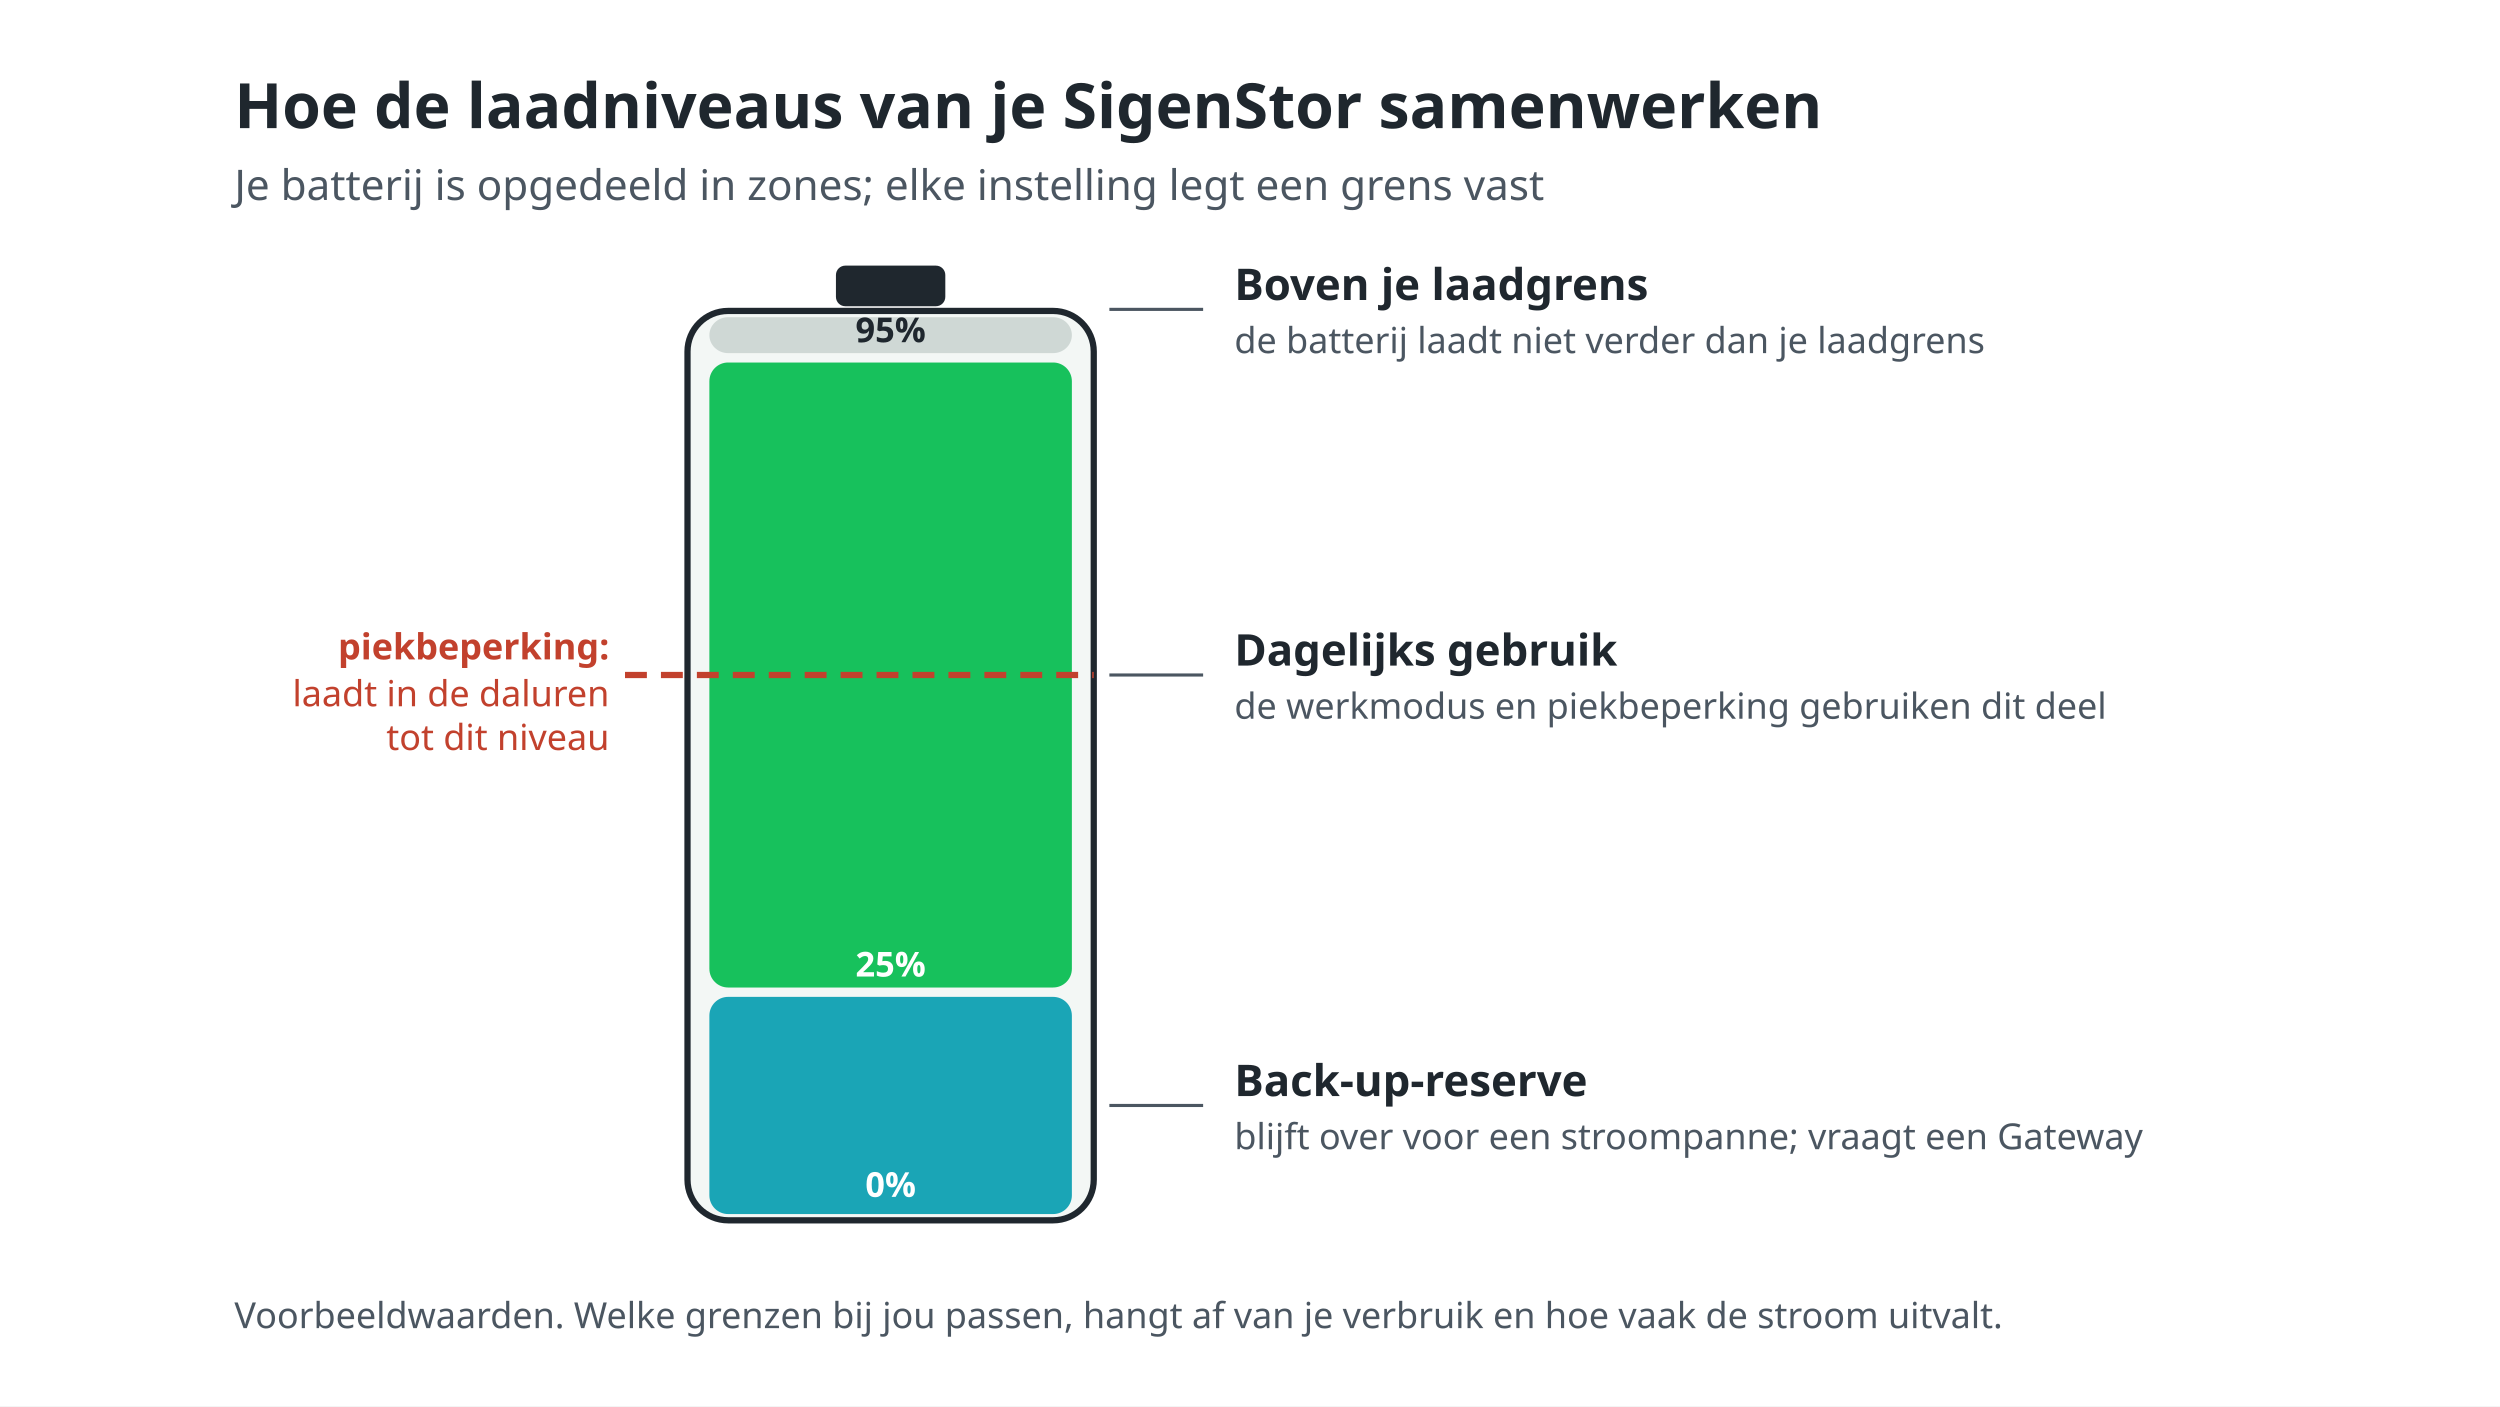
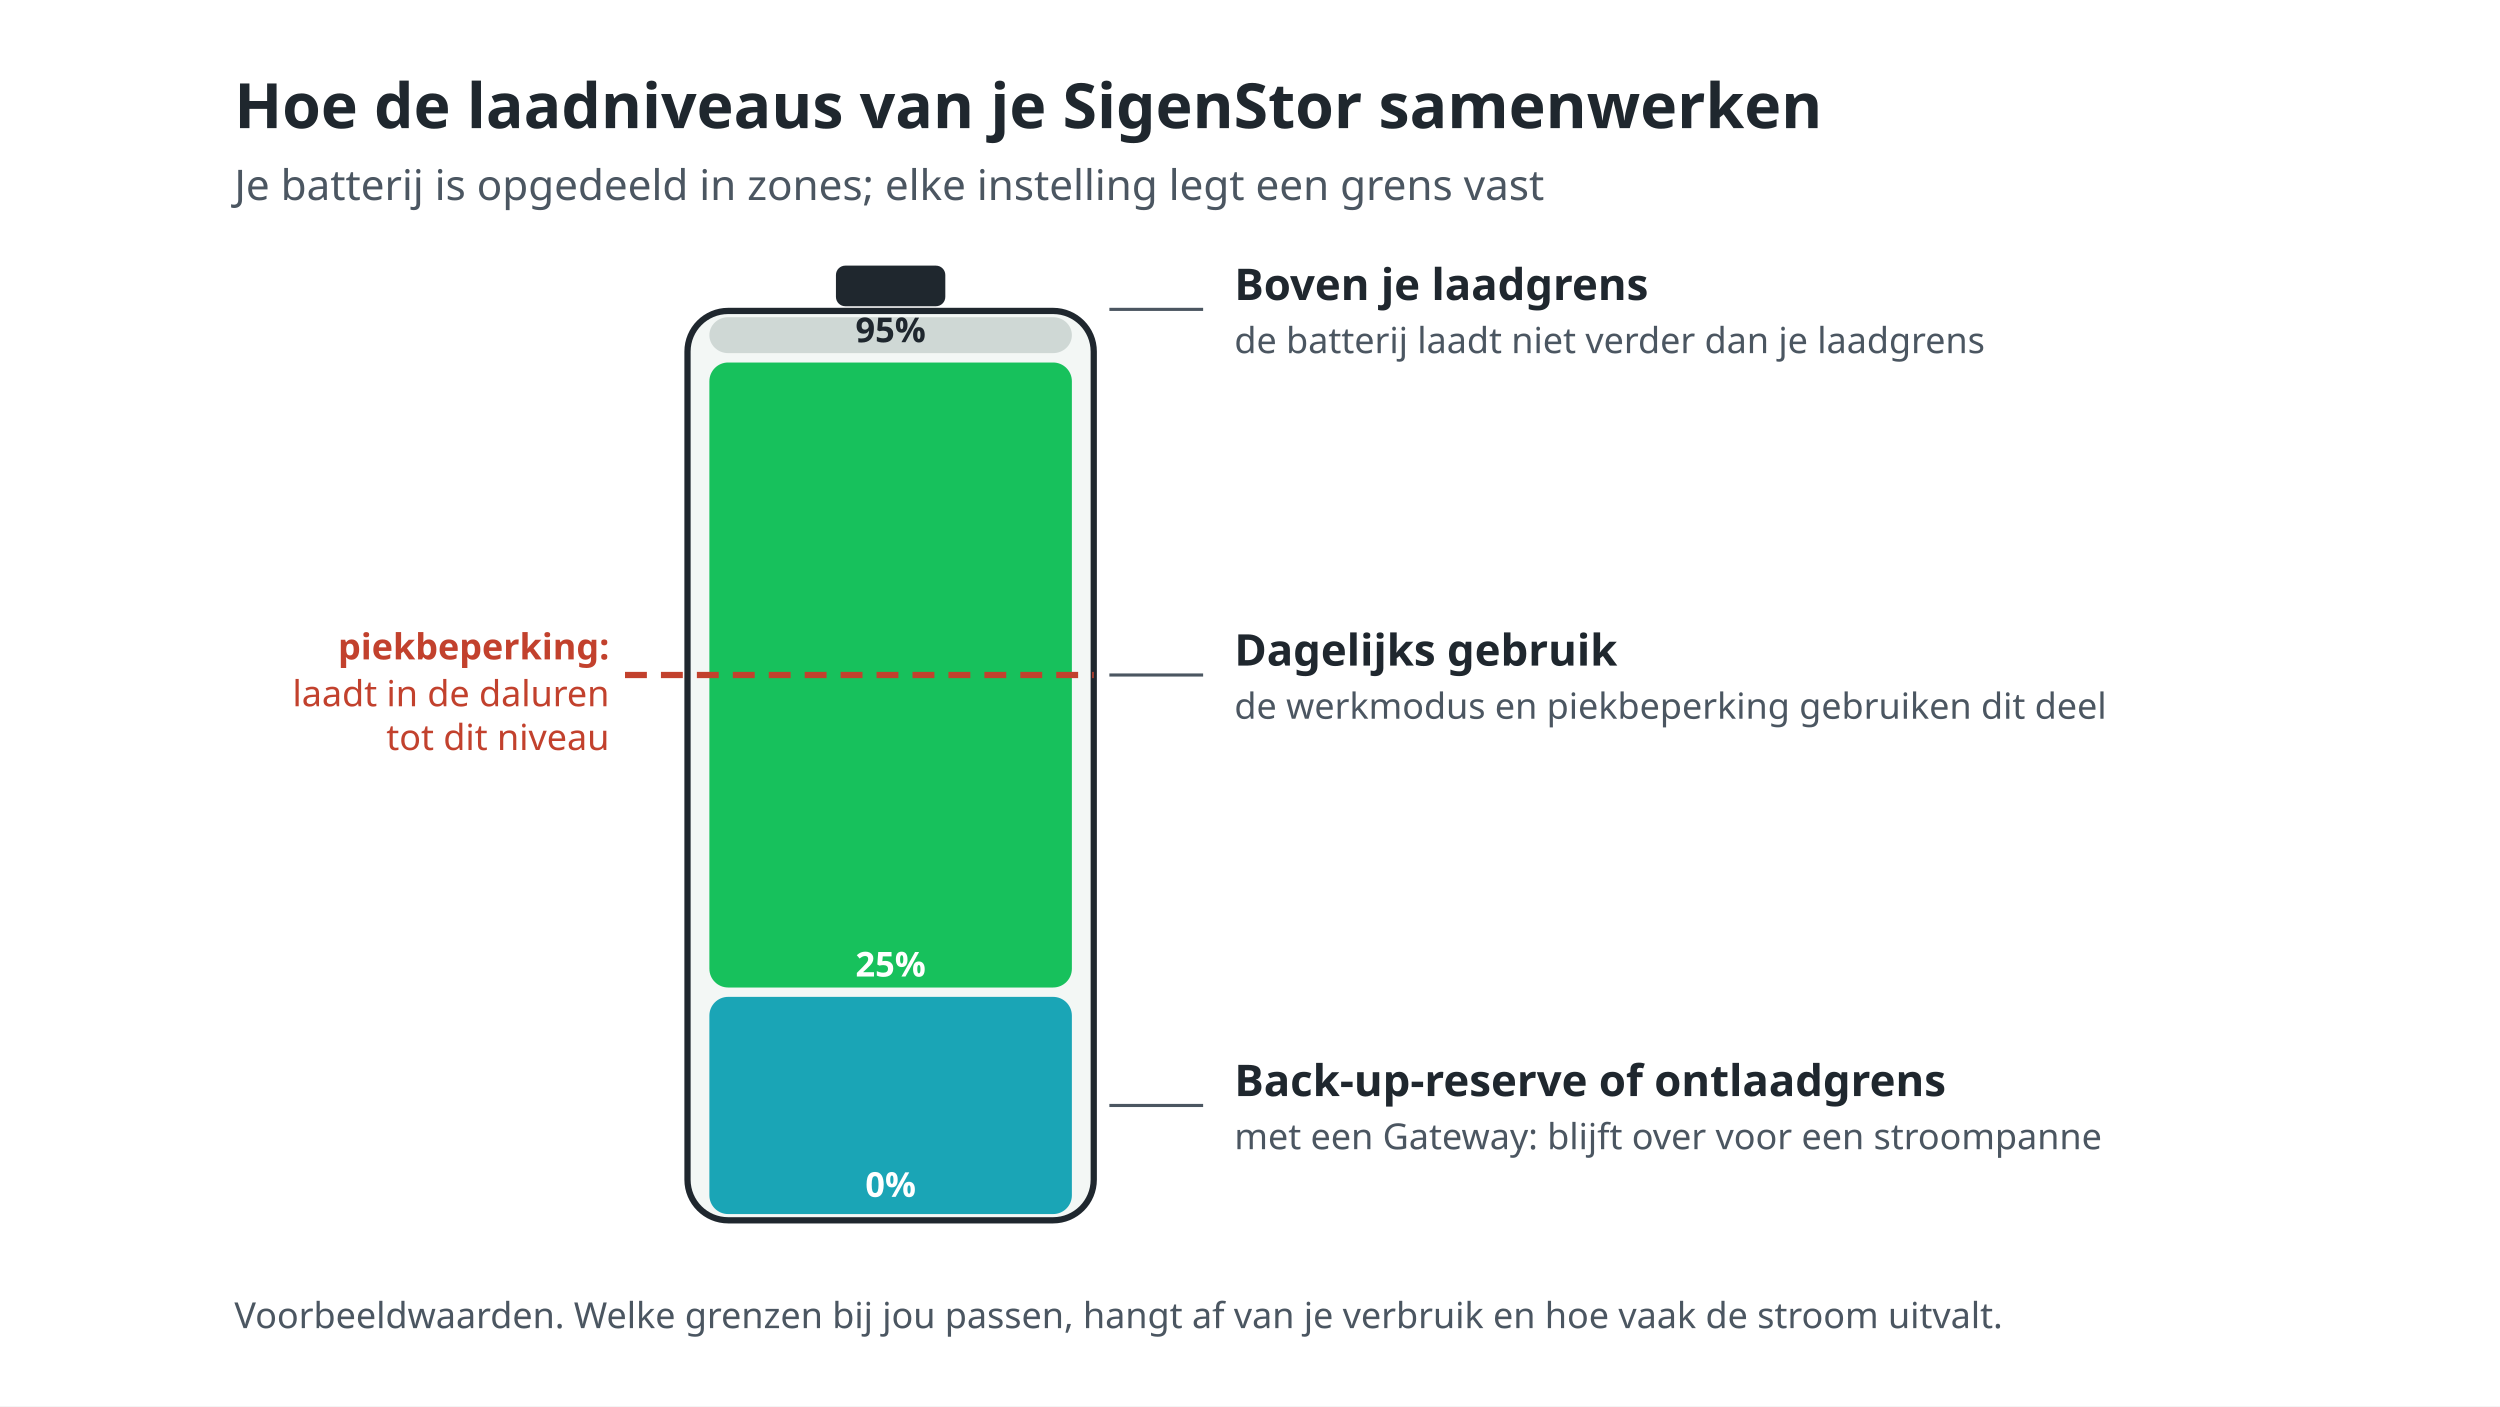
<svg xmlns="http://www.w3.org/2000/svg" viewBox="0 0 1600 900" width="1600" height="900" font-family="Instrument Sans, Segoe UI, sans-serif">
  <rect width="100%" height="100%" fill="#ffffff" />
  <text x="150" y="82" font-size="40" font-weight="650" fill="#1f272e">Hoe de laadniveaus van je SigenStor samenwerken</text>
  <text x="150" y="128" font-size="27" fill="#4b5661">Je batterij is opgedeeld in zones; elke instelling legt een grens vast</text>
  <rect x="440" y="199" width="260" height="582" rx="26" fill="#f3f7f5" stroke="#1f272e" stroke-width="4" />
  <rect x="535" y="170" width="70" height="26" rx="6" fill="#1f272e" />
  <rect x="454" y="638.0" width="232" height="139.0" rx="12" fill="#1aa5b6" />
  <line x1="710" x2="770" y1="707.5" y2="707.5" stroke="#4b5661" stroke-width="2" />
-   <text x="790.0" y="701.5" font-size="28" fill="#1f272e" font-weight="650">Back-up-reserve</text>
-   <text x="790.0" y="735.5" font-size="23" fill="#4b5661">blijft over voor een stroompanne; vraagt een Gateway</text>
+   <text x="790.0" y="701.5" font-size="28" fill="#1f272e" font-weight="650">Back-up-reserve of ontlaadgrens</text>
+   <text x="790.0" y="735.5" font-size="23" fill="#4b5661">met een Gateway: blijft over voor een stroompanne</text>
  <rect x="454" y="232.0" width="232" height="400.0" rx="12" fill="#17c15c" />
  <line x1="710" x2="770" y1="432.0" y2="432.0" stroke="#4b5661" stroke-width="2" />
  <text x="790.0" y="426.0" font-size="28" fill="#1f272e" font-weight="650">Dagelijks gebruik</text>
  <text x="790.0" y="460.0" font-size="23" fill="#4b5661">de werkmodus en piekbeperking gebruiken dit deel</text>
  <rect x="454" y="203.0" width="232" height="23.0" rx="12" fill="#cfd8d5" />
  <line x1="710" x2="770" y1="198.0" y2="198.0" stroke="#4b5661" stroke-width="2" />
  <text x="790.0" y="192.0" font-size="28" fill="#1f272e" font-weight="650">Boven je laadgrens</text>
  <text x="790.0" y="226.0" font-size="23" fill="#4b5661">de batterij laadt niet verder dan je laadgrens</text>
  <line x1="400" x2="700" y1="432.0" y2="432.0" stroke="#c2412d" stroke-width="4" stroke-dasharray="14 9" />
  <text x="390.0" y="422.0" font-size="23" fill="#c2412d" font-weight="650" text-anchor="end">piekbeperking:</text>
  <text x="390.0" y="452.0" font-size="23" fill="#c2412d" text-anchor="end">laadt in de daluren</text>
  <text x="390.0" y="480.0" font-size="23" fill="#c2412d" text-anchor="end">tot dit niveau</text>
  <text x="570.0" y="766.0" font-size="22" fill="#ffffff" font-weight="650" text-anchor="middle">0%</text>
  <text x="570.0" y="625.0" font-size="22" fill="#ffffff" font-weight="650" text-anchor="middle">25%</text>
  <text x="570.0" y="219.0" font-size="22" fill="#1f272e" font-weight="650" text-anchor="middle">95%</text>
  <text x="150.0" y="850.0" font-size="23" fill="#4b5661">Voorbeeldwaarden. Welke grenzen bij jou passen, hangt af van je verbruik en hoe vaak de stroom uitvalt.</text>
</svg>
